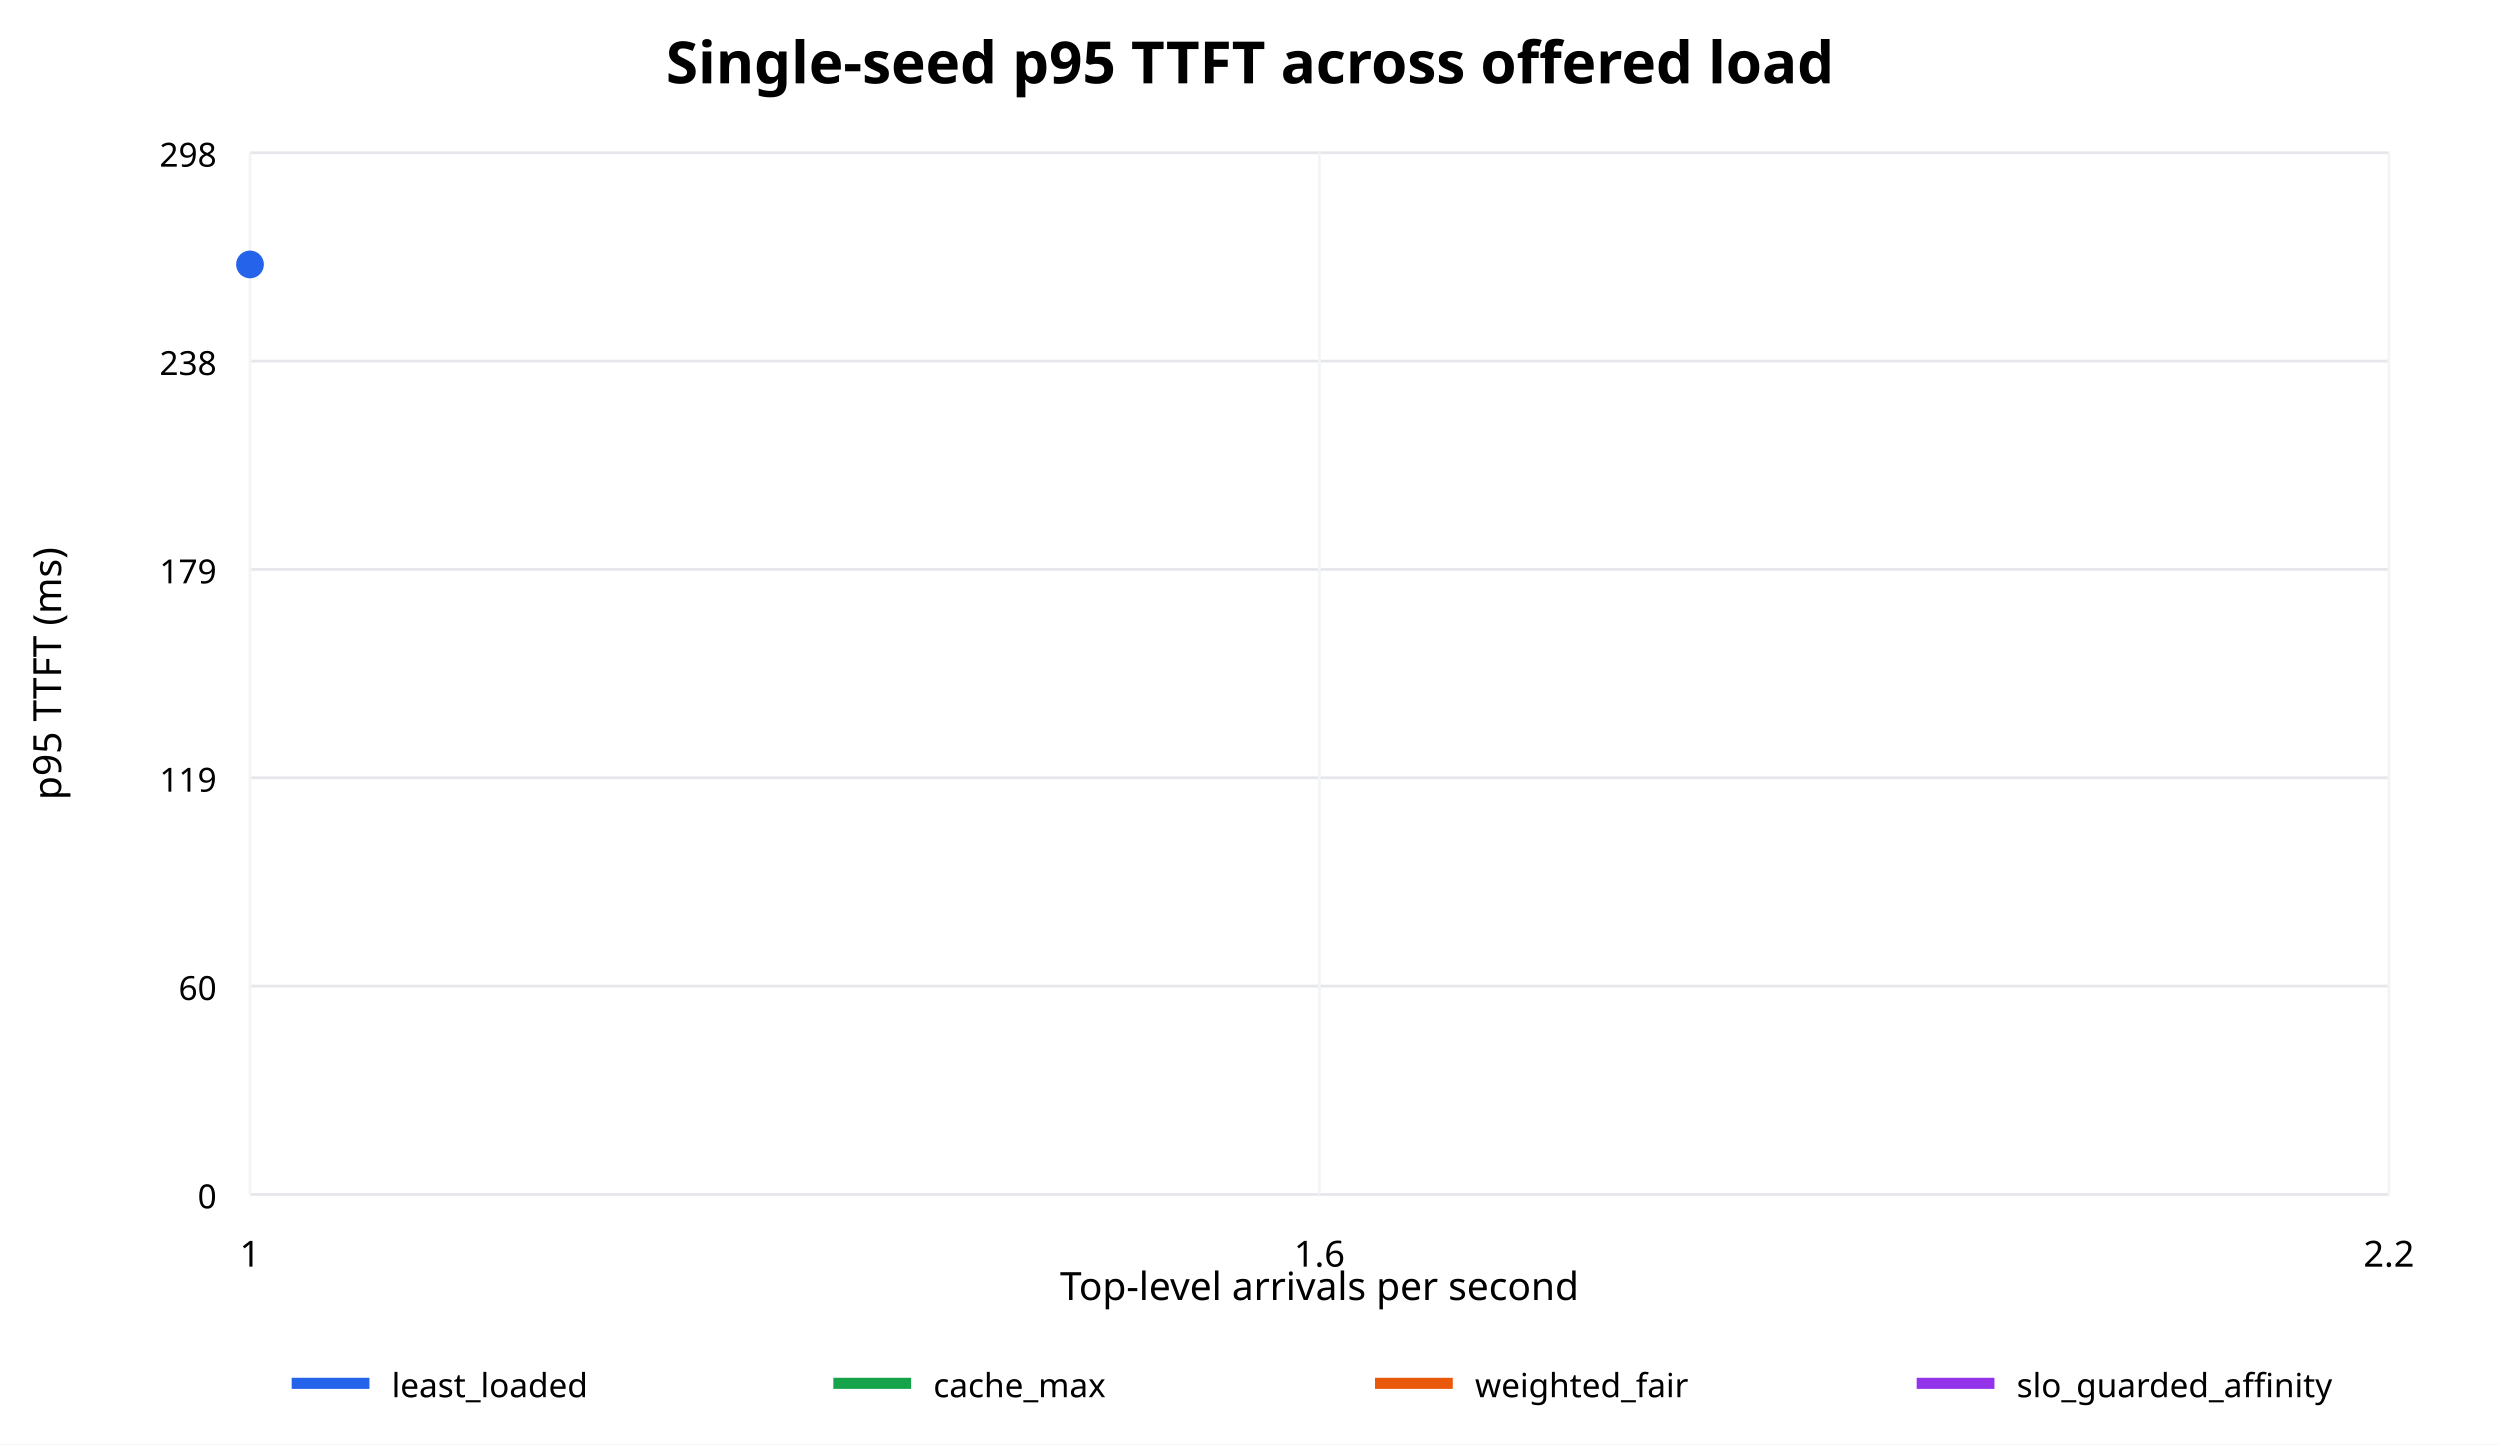
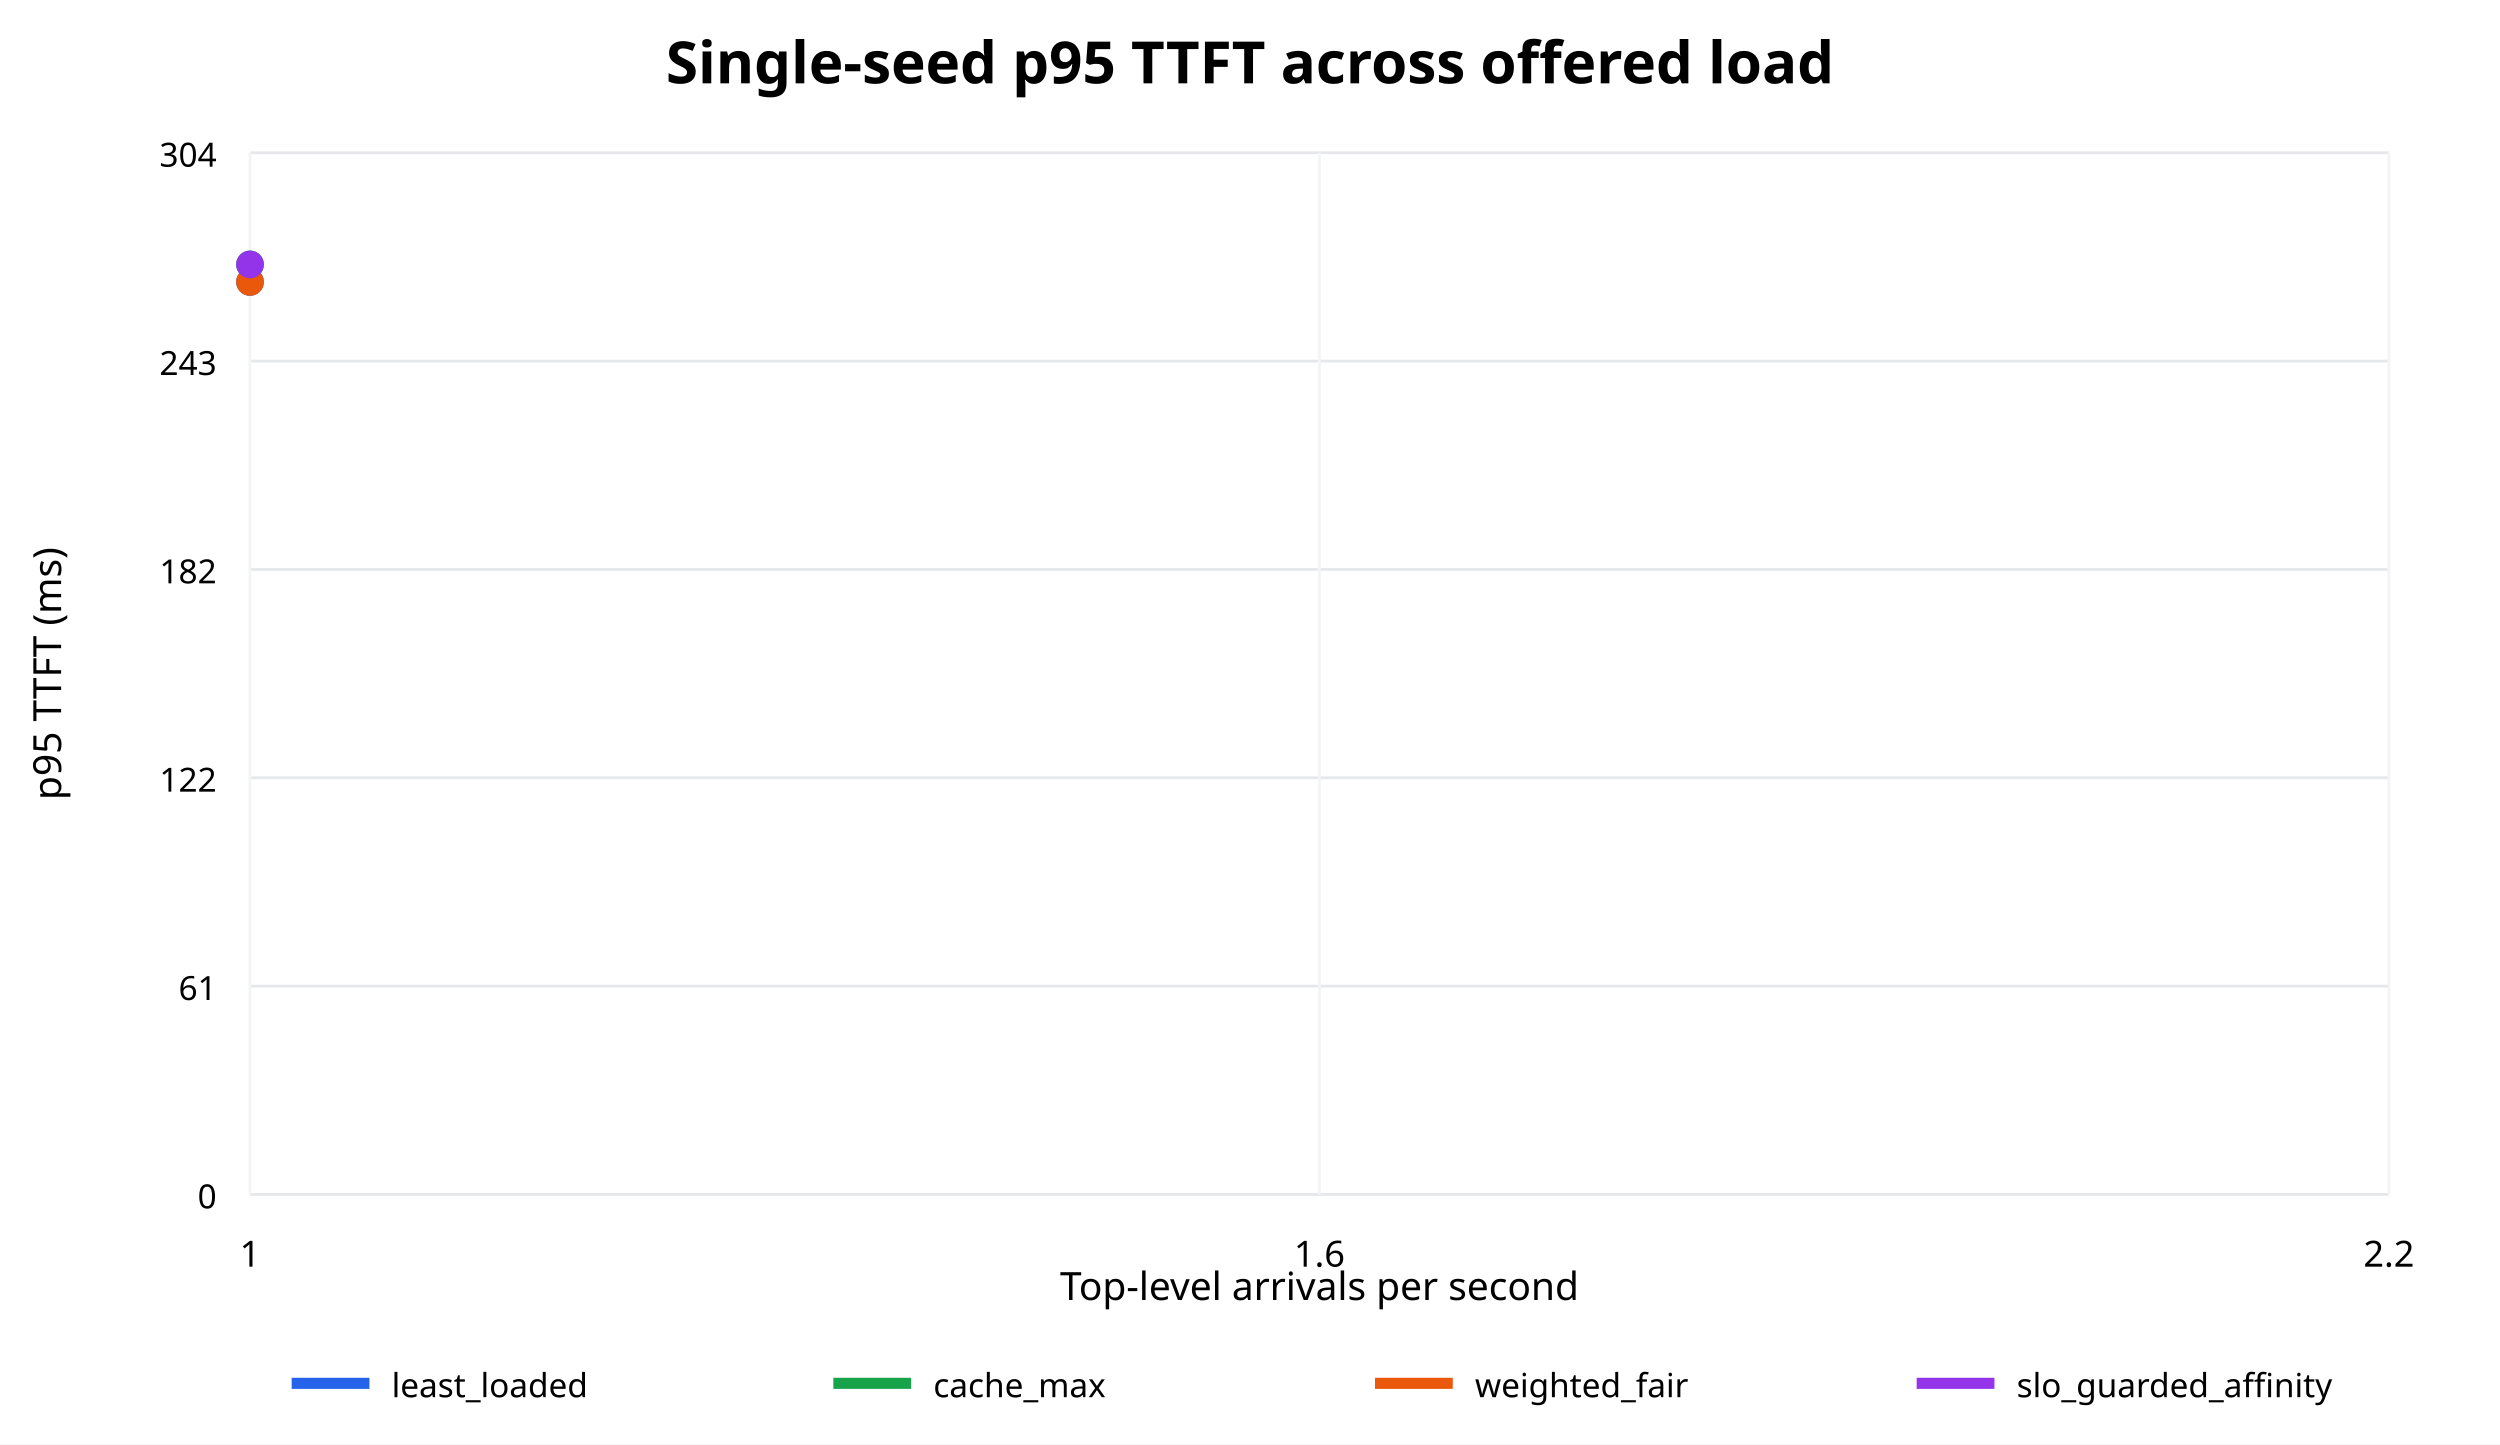
<svg xmlns="http://www.w3.org/2000/svg" width="900" height="520" viewBox="0 0 900 520">
  <rect width="100%" height="100%" fill="white" />
  <text x="450" y="30" text-anchor="middle" font-family="sans-serif" font-size="21" font-weight="600">Single-seed p95 TTFT across offered load</text>
  <line x1="90" y1="430.0" x2="860" y2="430.0" stroke="#e5e7eb" />
  <text x="78" y="435.0" text-anchor="end" font-family="sans-serif" font-size="12">0</text>
  <line x1="90" y1="355.0" x2="860" y2="355.0" stroke="#e5e7eb" />
-   <text x="78" y="360.0" text-anchor="end" font-family="sans-serif" font-size="12">60</text>
+   <text x="78" y="360.0" text-anchor="end" font-family="sans-serif" font-size="12">61</text>
  <line x1="90" y1="280.0" x2="860" y2="280.0" stroke="#e5e7eb" />
-   <text x="78" y="285.0" text-anchor="end" font-family="sans-serif" font-size="12">119</text>
+   <text x="78" y="285.0" text-anchor="end" font-family="sans-serif" font-size="12">122</text>
  <line x1="90" y1="205.0" x2="860" y2="205.0" stroke="#e5e7eb" />
-   <text x="78" y="210.0" text-anchor="end" font-family="sans-serif" font-size="12">179</text>
+   <text x="78" y="210.0" text-anchor="end" font-family="sans-serif" font-size="12">182</text>
  <line x1="90" y1="130.0" x2="860" y2="130.0" stroke="#e5e7eb" />
-   <text x="78" y="135.0" text-anchor="end" font-family="sans-serif" font-size="12">238</text>
+   <text x="78" y="135.0" text-anchor="end" font-family="sans-serif" font-size="12">243</text>
  <line x1="90" y1="55.0" x2="860" y2="55.0" stroke="#e5e7eb" />
-   <text x="78" y="60.0" text-anchor="end" font-family="sans-serif" font-size="12">298</text>
+   <text x="78" y="60.0" text-anchor="end" font-family="sans-serif" font-size="12">304</text>
  <line x1="90.0" y1="55" x2="90.0" y2="430" stroke="#f3f4f6" />
  <text x="90.0" y="456" text-anchor="middle" font-family="sans-serif" font-size="13">1</text>
  <line x1="475.0" y1="55" x2="475.0" y2="430" stroke="#f3f4f6" />
  <text x="475.0" y="456" text-anchor="middle" font-family="sans-serif" font-size="13">1.6</text>
  <line x1="860.0" y1="55" x2="860.0" y2="430" stroke="#f3f4f6" />
  <text x="860.0" y="456" text-anchor="middle" font-family="sans-serif" font-size="13">2.2</text>
-   <polyline points="90.0,95.2" fill="none" stroke="#2563eb" stroke-width="3" />
-   <circle cx="90.0" cy="95.2" r="5" fill="#2563eb" />
+   <polyline points="90.0,101.5" fill="none" stroke="#2563eb" stroke-width="3" />
+   <circle cx="90.0" cy="101.5" r="5" fill="#2563eb" />
+   <polyline points="90.0,95.2" fill="none" stroke="#16a34a" stroke-width="3" />
+   <circle cx="90.0" cy="95.2" r="5" fill="#16a34a" />
+   <polyline points="90.0,101.5" fill="none" stroke="#ea580c" stroke-width="3" />
+   <circle cx="90.0" cy="101.5" r="5" fill="#ea580c" />
+   <polyline points="90.0,95.2" fill="none" stroke="#9333ea" stroke-width="3" />
+   <circle cx="90.0" cy="95.2" r="5" fill="#9333ea" />
  <line x1="105" y1="498" x2="133" y2="498" stroke="#2563eb" stroke-width="4" />
  <text x="141" y="503" font-family="sans-serif" font-size="12">least_loaded</text>
  <line x1="300" y1="498" x2="328" y2="498" stroke="#16a34a" stroke-width="4" />
  <text x="336" y="503" font-family="sans-serif" font-size="12">cache_max</text>
  <line x1="495" y1="498" x2="523" y2="498" stroke="#ea580c" stroke-width="4" />
  <text x="531" y="503" font-family="sans-serif" font-size="12">weighted_fair</text>
  <line x1="690" y1="498" x2="718" y2="498" stroke="#9333ea" stroke-width="4" />
  <text x="726" y="503" font-family="sans-serif" font-size="12">slo_guarded_affinity</text>
  <text x="475.0" y="468" text-anchor="middle" font-family="sans-serif" font-size="14">Top-level arrivals per second</text>
  <text x="22" y="242.5" transform="rotate(-90 22 242.5)" text-anchor="middle" font-family="sans-serif" font-size="14">p95 TTFT (ms)</text>
</svg>
